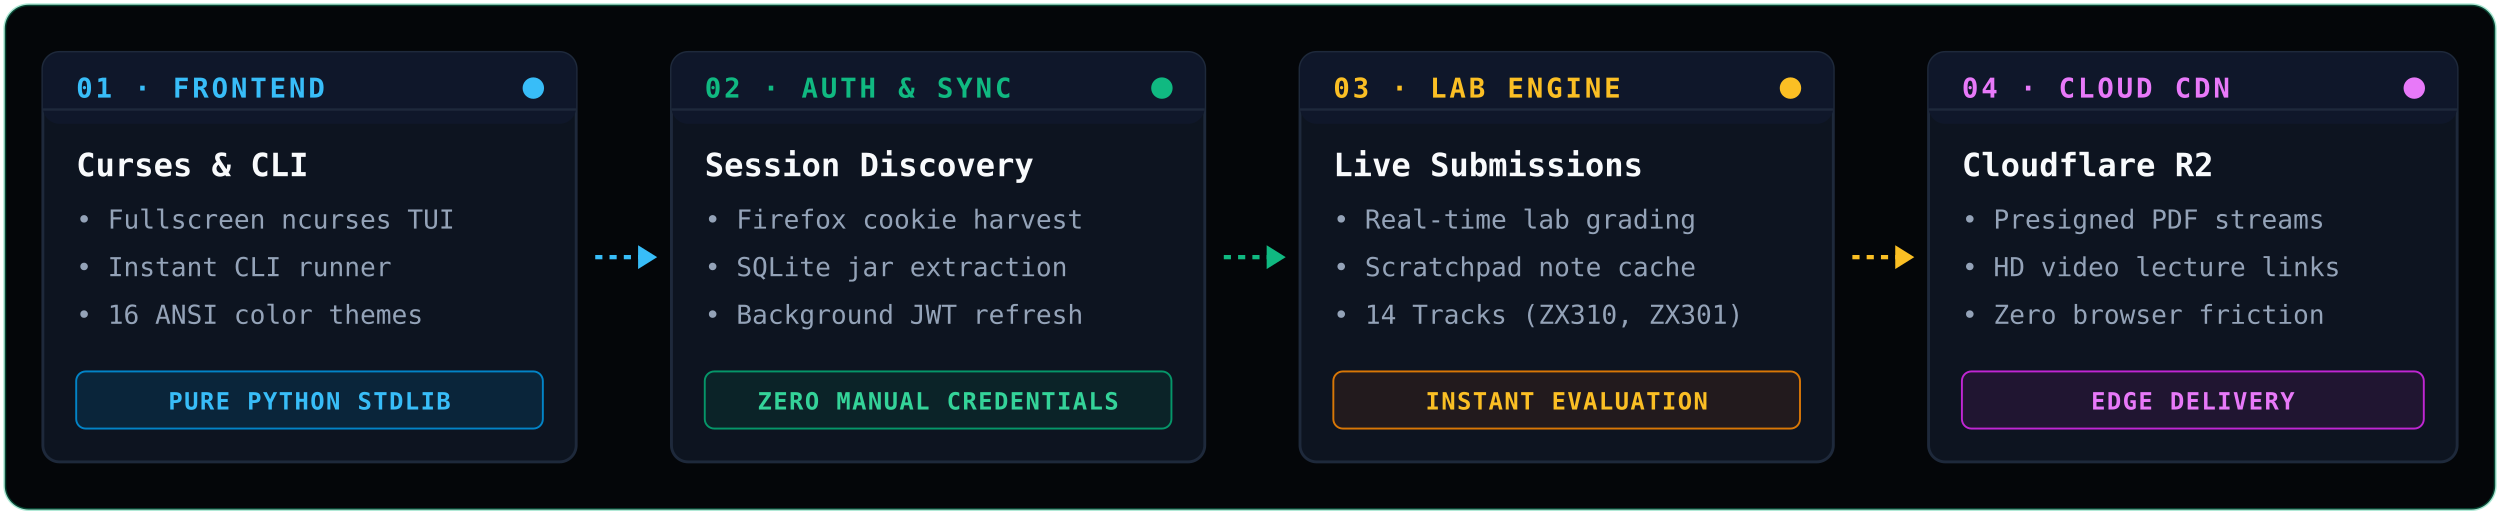
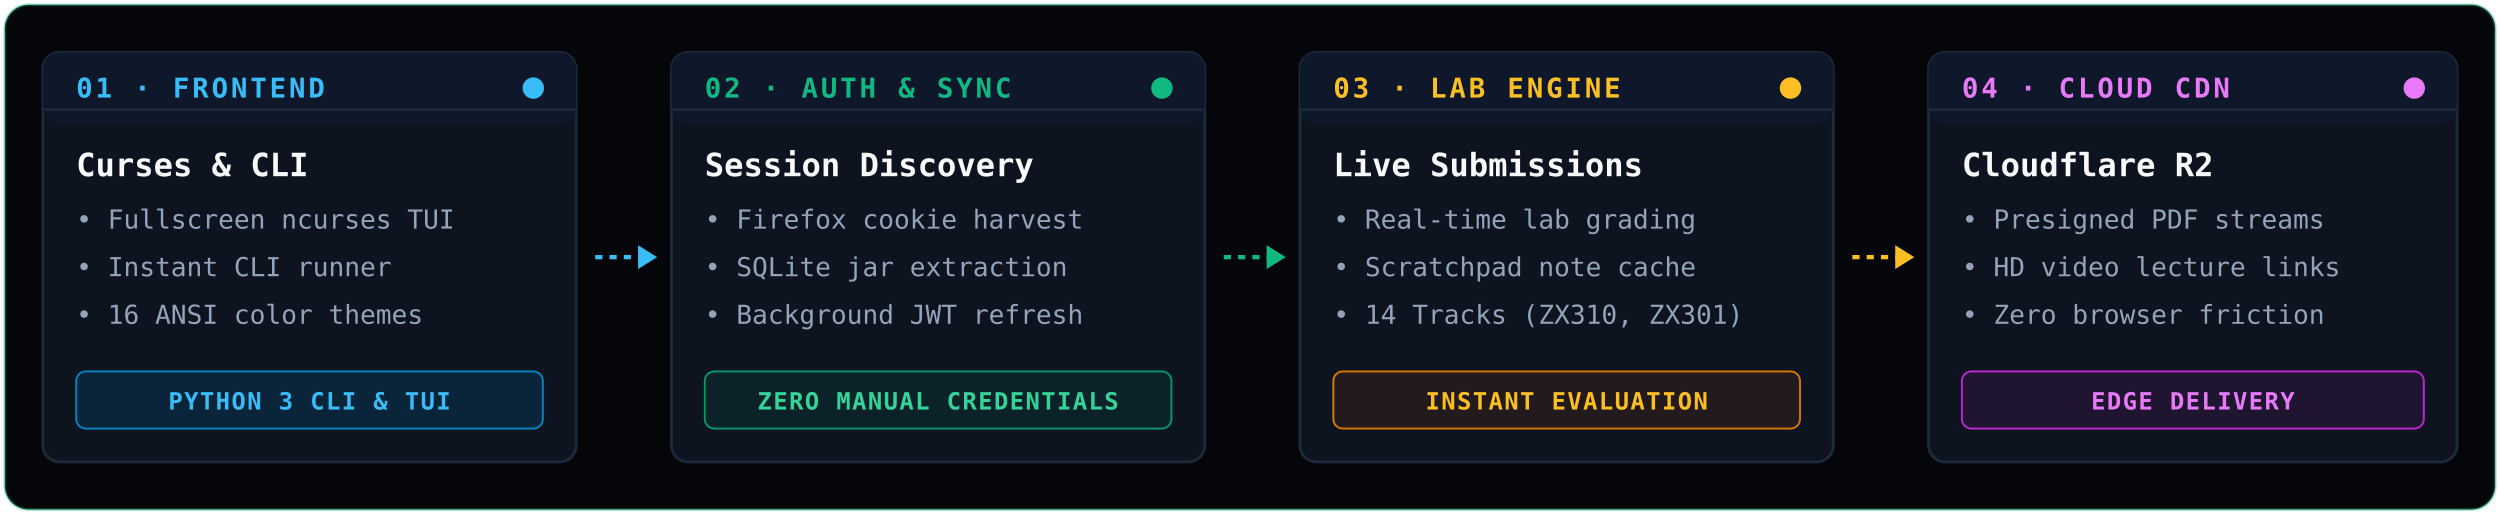
<svg xmlns="http://www.w3.org/2000/svg" viewBox="0 0 1050 216" width="100%" height="100%">
  <defs>
    <style>
      .mono { font-family: ui-monospace, SFMono-Regular, 'JetBrains Mono', 'Fira Code', Menlo, monospace; }
      .title { fill: #f8fafc; font-weight: 700; font-size: 13.5px; }
      .sub { fill: #94a3b8; font-size: 11.0px; }
      .badge { font-size: 10px; font-weight: 700; letter-spacing: 0.6px; }
      .step-num { font-size: 11.5px; font-weight: 800; letter-spacing: 1.2px; }
    </style>
  </defs>
  <rect x="2" y="2" width="1046" height="212" rx="10" fill="#040609" stroke="#10b981" stroke-opacity="0.35" stroke-width="1.2" />
  <g transform="translate(18, 22)">
    <rect width="224" height="172" rx="7" fill="#0d1420" stroke="#1e293b" stroke-width="1.2" />
    <rect width="224" height="30" rx="7" fill="#0f172a" />
    <path d="M0 24 L224 24" stroke="#1e293b" stroke-width="1" />
    <text x="14" y="19" fill="#38bdf8" class="mono step-num">01 · FRONTEND</text>
    <circle cx="206" cy="15" r="4.5" fill="#38bdf8" />
    <text x="14" y="52" class="mono title">Curses &amp; CLI</text>
    <text x="14" y="74" class="mono sub">• Fullscreen ncurses TUI</text>
    <text x="14" y="94" class="mono sub">• Instant CLI runner</text>
    <text x="14" y="114" class="mono sub">• 16 ANSI color themes</text>
    <rect x="14" y="134" width="196" height="24" rx="4" fill="#0369a1" fill-opacity="0.2" stroke="#0284c7" stroke-width="0.8" />
-     <text x="112" y="150" fill="#38bdf8" class="mono badge" text-anchor="middle">PURE PYTHON STDLIB</text>
+     <text x="112" y="150" fill="#38bdf8" class="mono badge" text-anchor="middle">PYTHON 3 CLI &amp; TUI</text>
  </g>
  <path d="M250 108 L272 108" stroke="#38bdf8" stroke-width="1.8" stroke-dasharray="3,3" />
  <polygon points="276,108 268,103 268,113" fill="#38bdf8" />
  <g transform="translate(282, 22)">
    <rect width="224" height="172" rx="7" fill="#0d1420" stroke="#1e293b" stroke-width="1.2" />
    <rect width="224" height="30" rx="7" fill="#0f172a" />
    <path d="M0 24 L224 24" stroke="#1e293b" stroke-width="1" />
    <text x="14" y="19" fill="#10b981" class="mono step-num">02 · AUTH &amp; SYNC</text>
    <circle cx="206" cy="15" r="4.5" fill="#10b981" />
    <text x="14" y="52" class="mono title">Session Discovery</text>
    <text x="14" y="74" class="mono sub">• Firefox cookie harvest</text>
    <text x="14" y="94" class="mono sub">• SQLite jar extraction</text>
    <text x="14" y="114" class="mono sub">• Background JWT refresh</text>
    <rect x="14" y="134" width="196" height="24" rx="4" fill="#065f46" fill-opacity="0.2" stroke="#059669" stroke-width="0.8" />
    <text x="112" y="150" fill="#34d399" class="mono badge" text-anchor="middle">ZERO MANUAL CREDENTIALS</text>
  </g>
  <path d="M514 108 L536 108" stroke="#10b981" stroke-width="1.8" stroke-dasharray="3,3" />
  <polygon points="540,108 532,103 532,113" fill="#10b981" />
  <g transform="translate(546, 22)">
    <rect width="224" height="172" rx="7" fill="#0d1420" stroke="#1e293b" stroke-width="1.2" />
    <rect width="224" height="30" rx="7" fill="#0f172a" />
    <path d="M0 24 L224 24" stroke="#1e293b" stroke-width="1" />
    <text x="14" y="19" fill="#fbbf24" class="mono step-num">03 · LAB ENGINE</text>
    <circle cx="206" cy="15" r="4.5" fill="#fbbf24" />
    <text x="14" y="52" class="mono title">Live Submissions</text>
    <text x="14" y="74" class="mono sub">• Real-time lab grading</text>
    <text x="14" y="94" class="mono sub">• Scratchpad note cache</text>
    <text x="14" y="114" class="mono sub">• 14 Tracks (ZX310, ZX301)</text>
    <rect x="14" y="134" width="196" height="24" rx="4" fill="#78350f" fill-opacity="0.2" stroke="#d97706" stroke-width="0.8" />
    <text x="112" y="150" fill="#fbbf24" class="mono badge" text-anchor="middle">INSTANT EVALUATION</text>
  </g>
  <path d="M778 108 L800 108" stroke="#fbbf24" stroke-width="1.8" stroke-dasharray="3,3" />
  <polygon points="804,108 796,103 796,113" fill="#fbbf24" />
  <g transform="translate(810, 22)">
    <rect width="222" height="172" rx="7" fill="#0d1420" stroke="#1e293b" stroke-width="1.2" />
    <rect width="222" height="30" rx="7" fill="#0f172a" />
    <path d="M0 24 L222 24" stroke="#1e293b" stroke-width="1" />
    <text x="14" y="19" fill="#e879f9" class="mono step-num">04 · CLOUD CDN</text>
    <circle cx="204" cy="15" r="4.5" fill="#e879f9" />
    <text x="14" y="52" class="mono title">Cloudflare R2</text>
    <text x="14" y="74" class="mono sub">• Presigned PDF streams</text>
    <text x="14" y="94" class="mono sub">• HD video lecture links</text>
    <text x="14" y="114" class="mono sub">• Zero browser friction</text>
    <rect x="14" y="134" width="194" height="24" rx="4" fill="#701a75" fill-opacity="0.2" stroke="#c026d3" stroke-width="0.8" />
    <text x="111" y="150" fill="#e879f9" class="mono badge" text-anchor="middle">EDGE DELIVERY</text>
  </g>
</svg>
